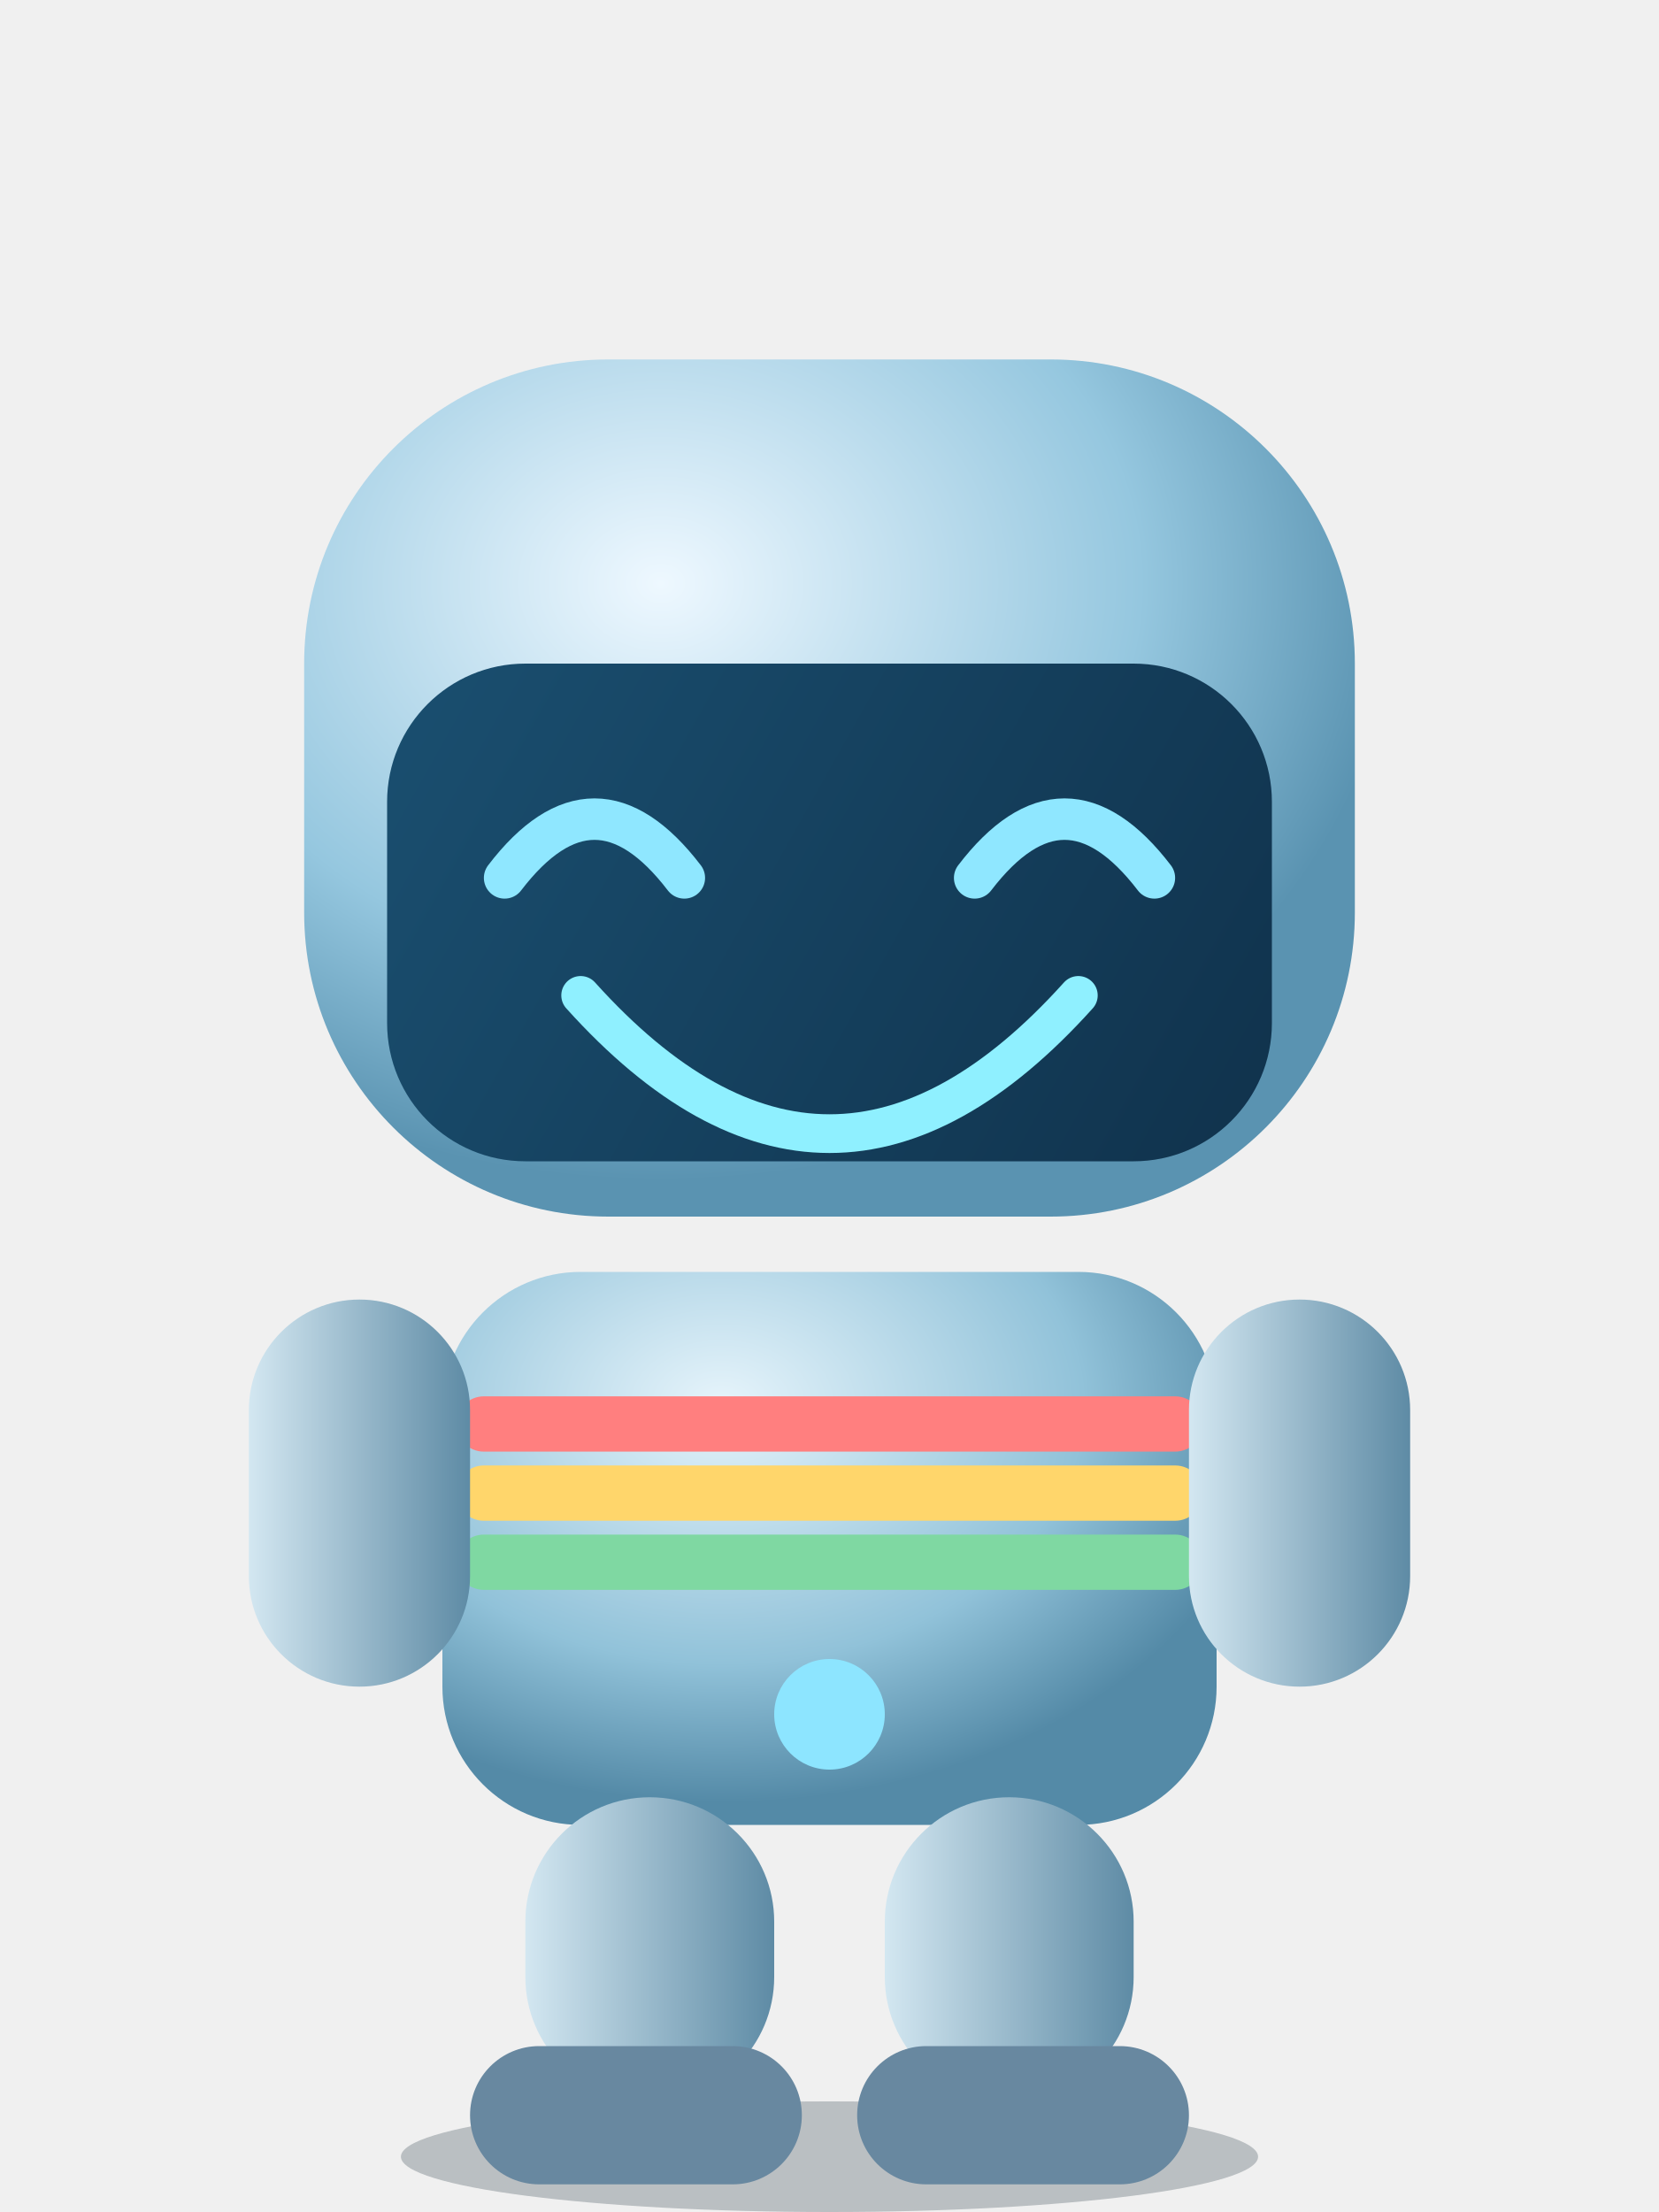
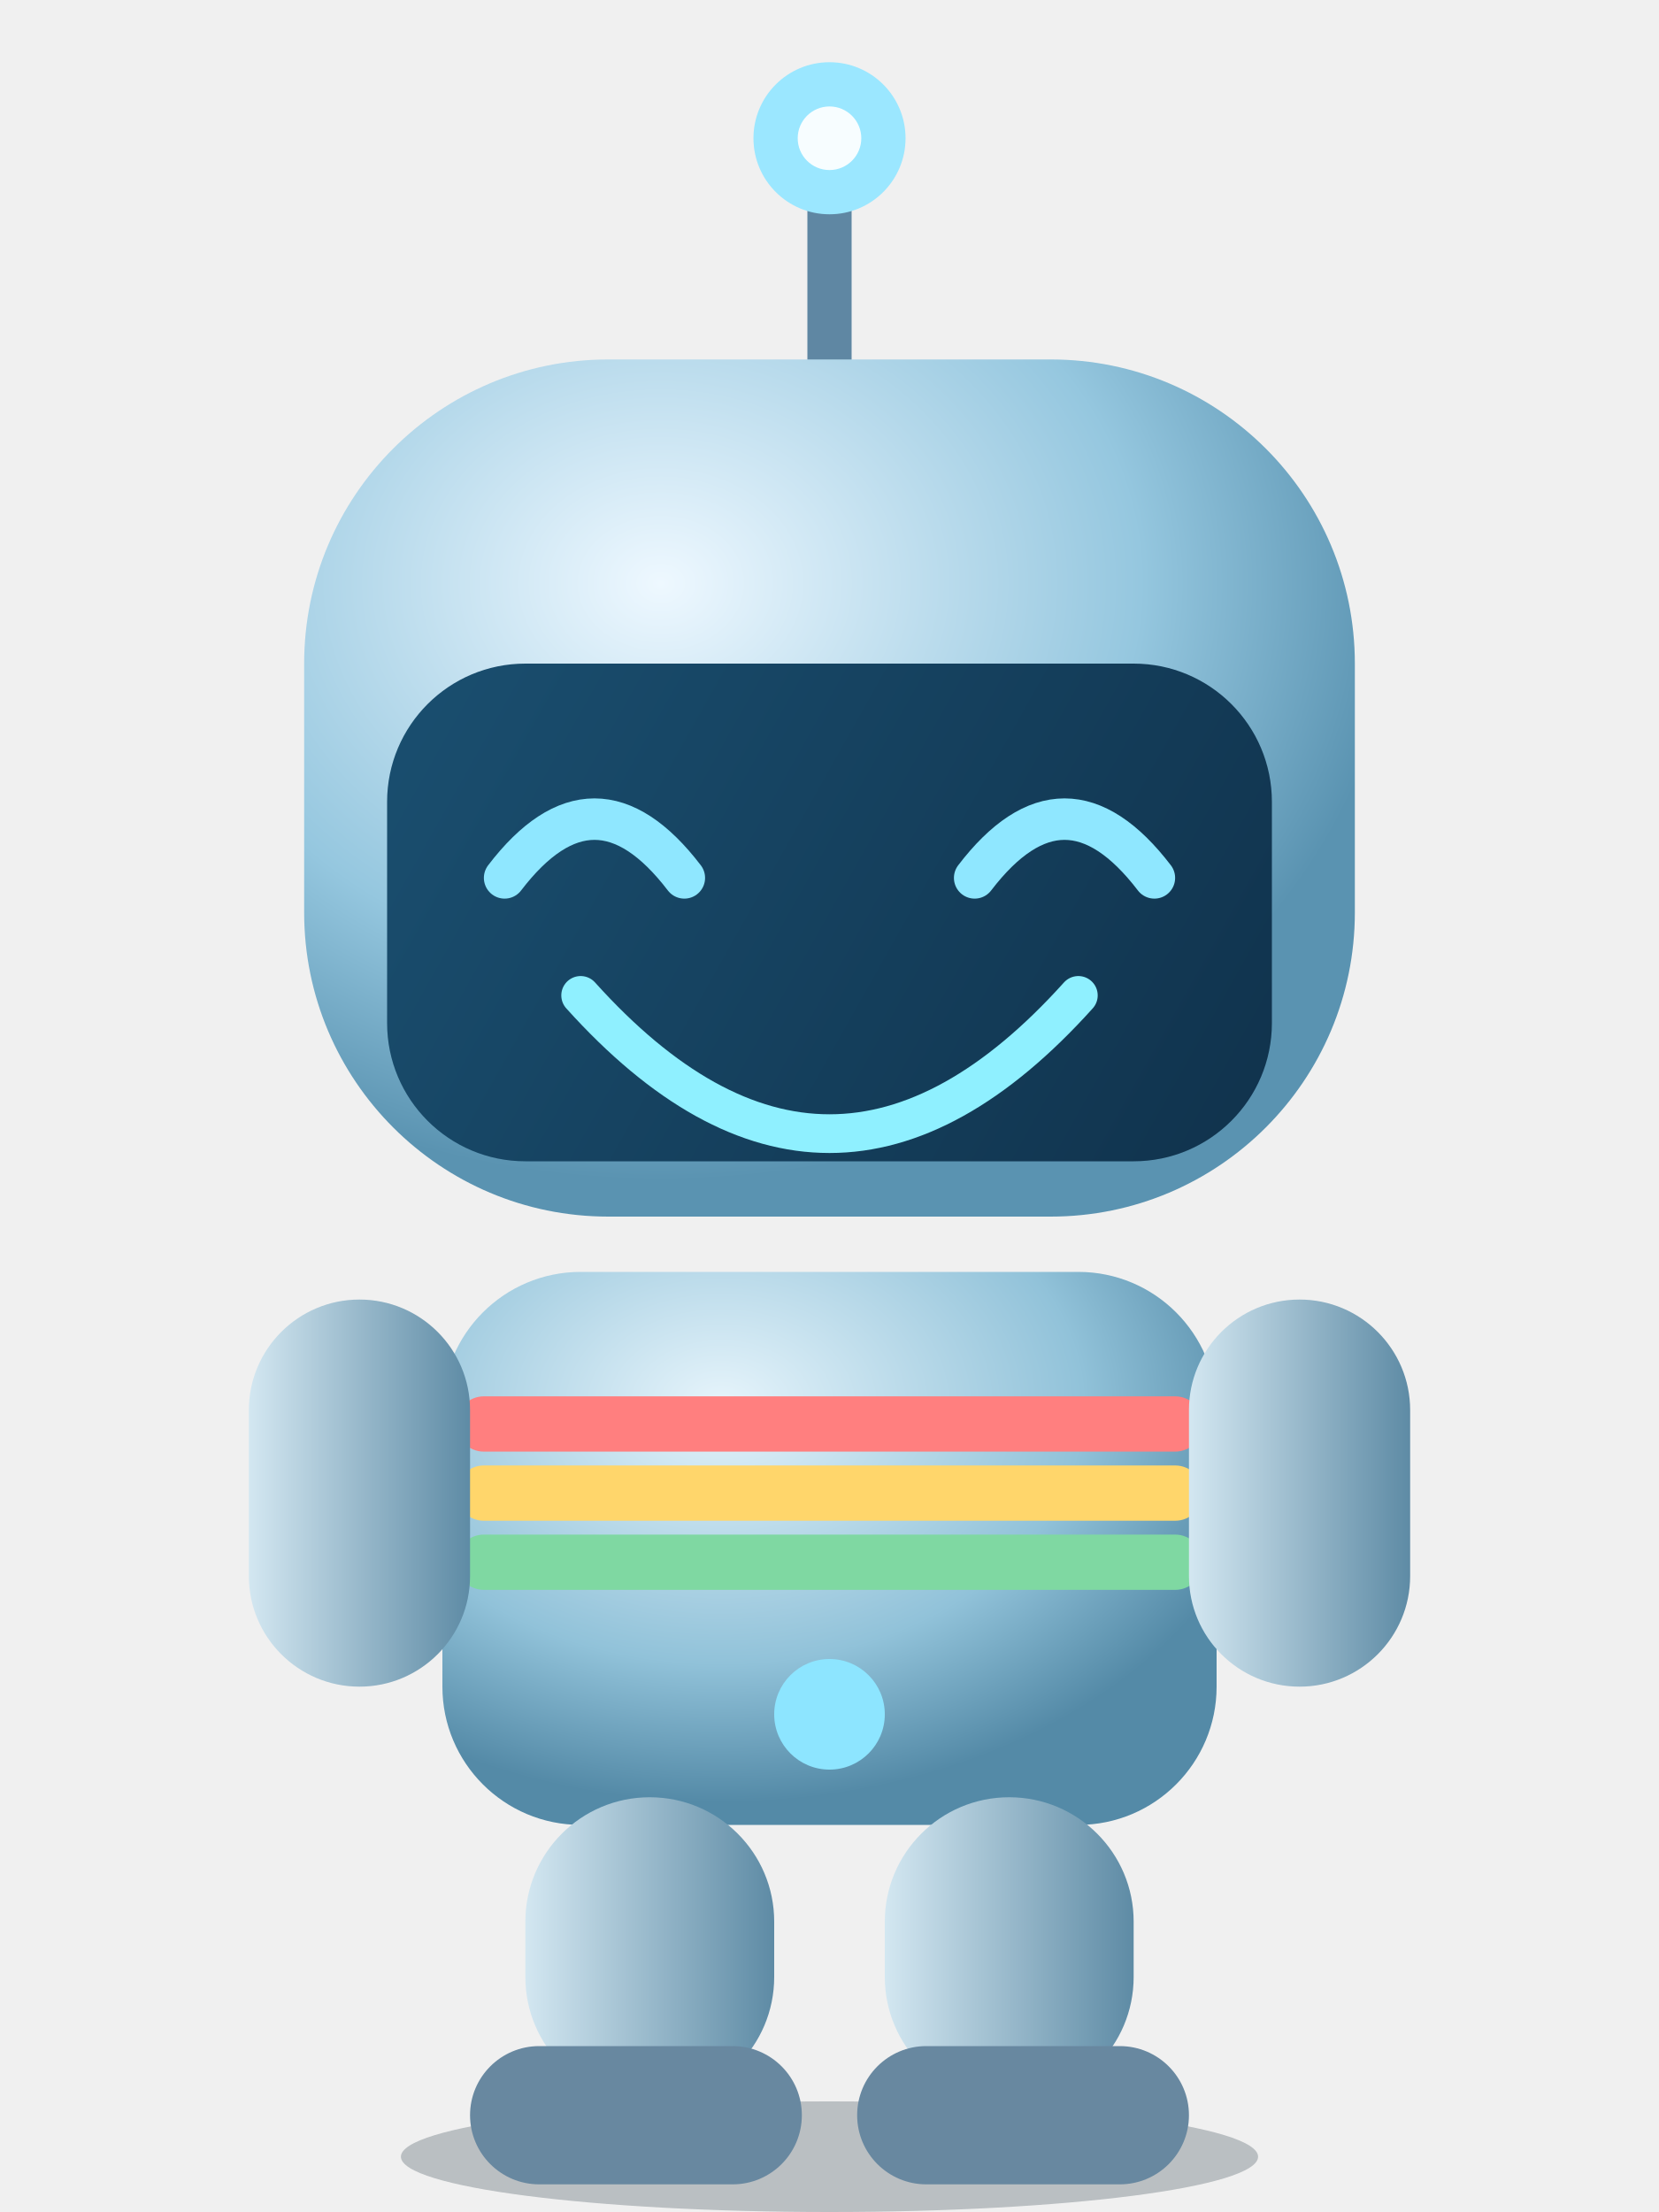
<svg xmlns="http://www.w3.org/2000/svg" width="120" height="160" viewBox="0 0 120 160" fill="none">
  <defs>
    <radialGradient id="head" cx="34%" cy="26%" r="70%">
      <stop offset="0%" stop-color="#eef8ff" />
      <stop offset="65%" stop-color="#95c7df" />
      <stop offset="100%" stop-color="#5a93b1" />
    </radialGradient>
    <radialGradient id="body" cx="36%" cy="24%" r="72%">
      <stop offset="0%" stop-color="#e6f4fb" />
      <stop offset="65%" stop-color="#91c2d9" />
      <stop offset="100%" stop-color="#548aa7" />
    </radialGradient>
    <linearGradient id="visor" x1="28" y1="48" x2="92" y2="84" gradientUnits="userSpaceOnUse">
      <stop offset="0%" stop-color="#1a4f70" />
      <stop offset="100%" stop-color="#10324c" />
    </linearGradient>
    <linearGradient id="limb" x1="0" y1="0" x2="1" y2="0">
      <stop offset="0%" stop-color="#d3e7f1" />
      <stop offset="100%" stop-color="#5e8ba5" />
    </linearGradient>
  </defs>
  <ellipse cx="60" cy="156" rx="31" ry="4" fill="#102331" fill-opacity="0.24" />
  <g>
+     <path d="M60 26 L60 12" stroke="#5f87a3" stroke-width="3.2" stroke-linecap="round" />
+     <circle cx="60" cy="10" r="5.5" fill="#9be7ff" />
+     <circle cx="60" cy="10" r="2.3" fill="#ffffff" fill-opacity="0.92" />
    <rect x="22" y="26" width="76" height="62" rx="22" fill="url(#head)" />
    <rect x="28" y="48" width="64" height="36" rx="10" fill="url(#visor)" />
    <path d="M36.5 63.5 Q43 55 49.5 63.5" stroke="#8fe7ff" stroke-width="3" stroke-linecap="round" />
    <path d="M70.5 63.5 Q77 55 83.5 63.5" stroke="#8fe7ff" stroke-width="3" stroke-linecap="round" />
    <path d="M42 72 Q60 92 78 72" stroke="#8ff0ff" stroke-width="2.8" stroke-linecap="round" />
    <rect x="32" y="92" width="56" height="40" rx="10" fill="url(#body)" />
    <rect x="33" y="101" width="54" height="4" rx="2" fill="#ff7f7f" />
    <rect x="33" y="106" width="54" height="4" rx="2" fill="#ffd66b" />
    <rect x="33" y="111" width="54" height="4" rx="2" fill="#7fd8a2" />
    <circle cx="60" cy="124" r="4" fill="#8de5ff" />
    <rect x="18" y="94" width="16" height="28" rx="8" fill="url(#limb)" />
    <rect x="86" y="94" width="16" height="28" rx="8" fill="url(#limb)" />
    <rect x="38" y="130" width="18" height="22" rx="9" fill="url(#limb)" />
    <rect x="64" y="130" width="18" height="22" rx="9" fill="url(#limb)" />
    <rect x="34" y="148" width="24" height="10" rx="5" fill="#6888a0" />
    <rect x="62" y="148" width="24" height="10" rx="5" fill="#6888a0" />
  </g>
</svg>
